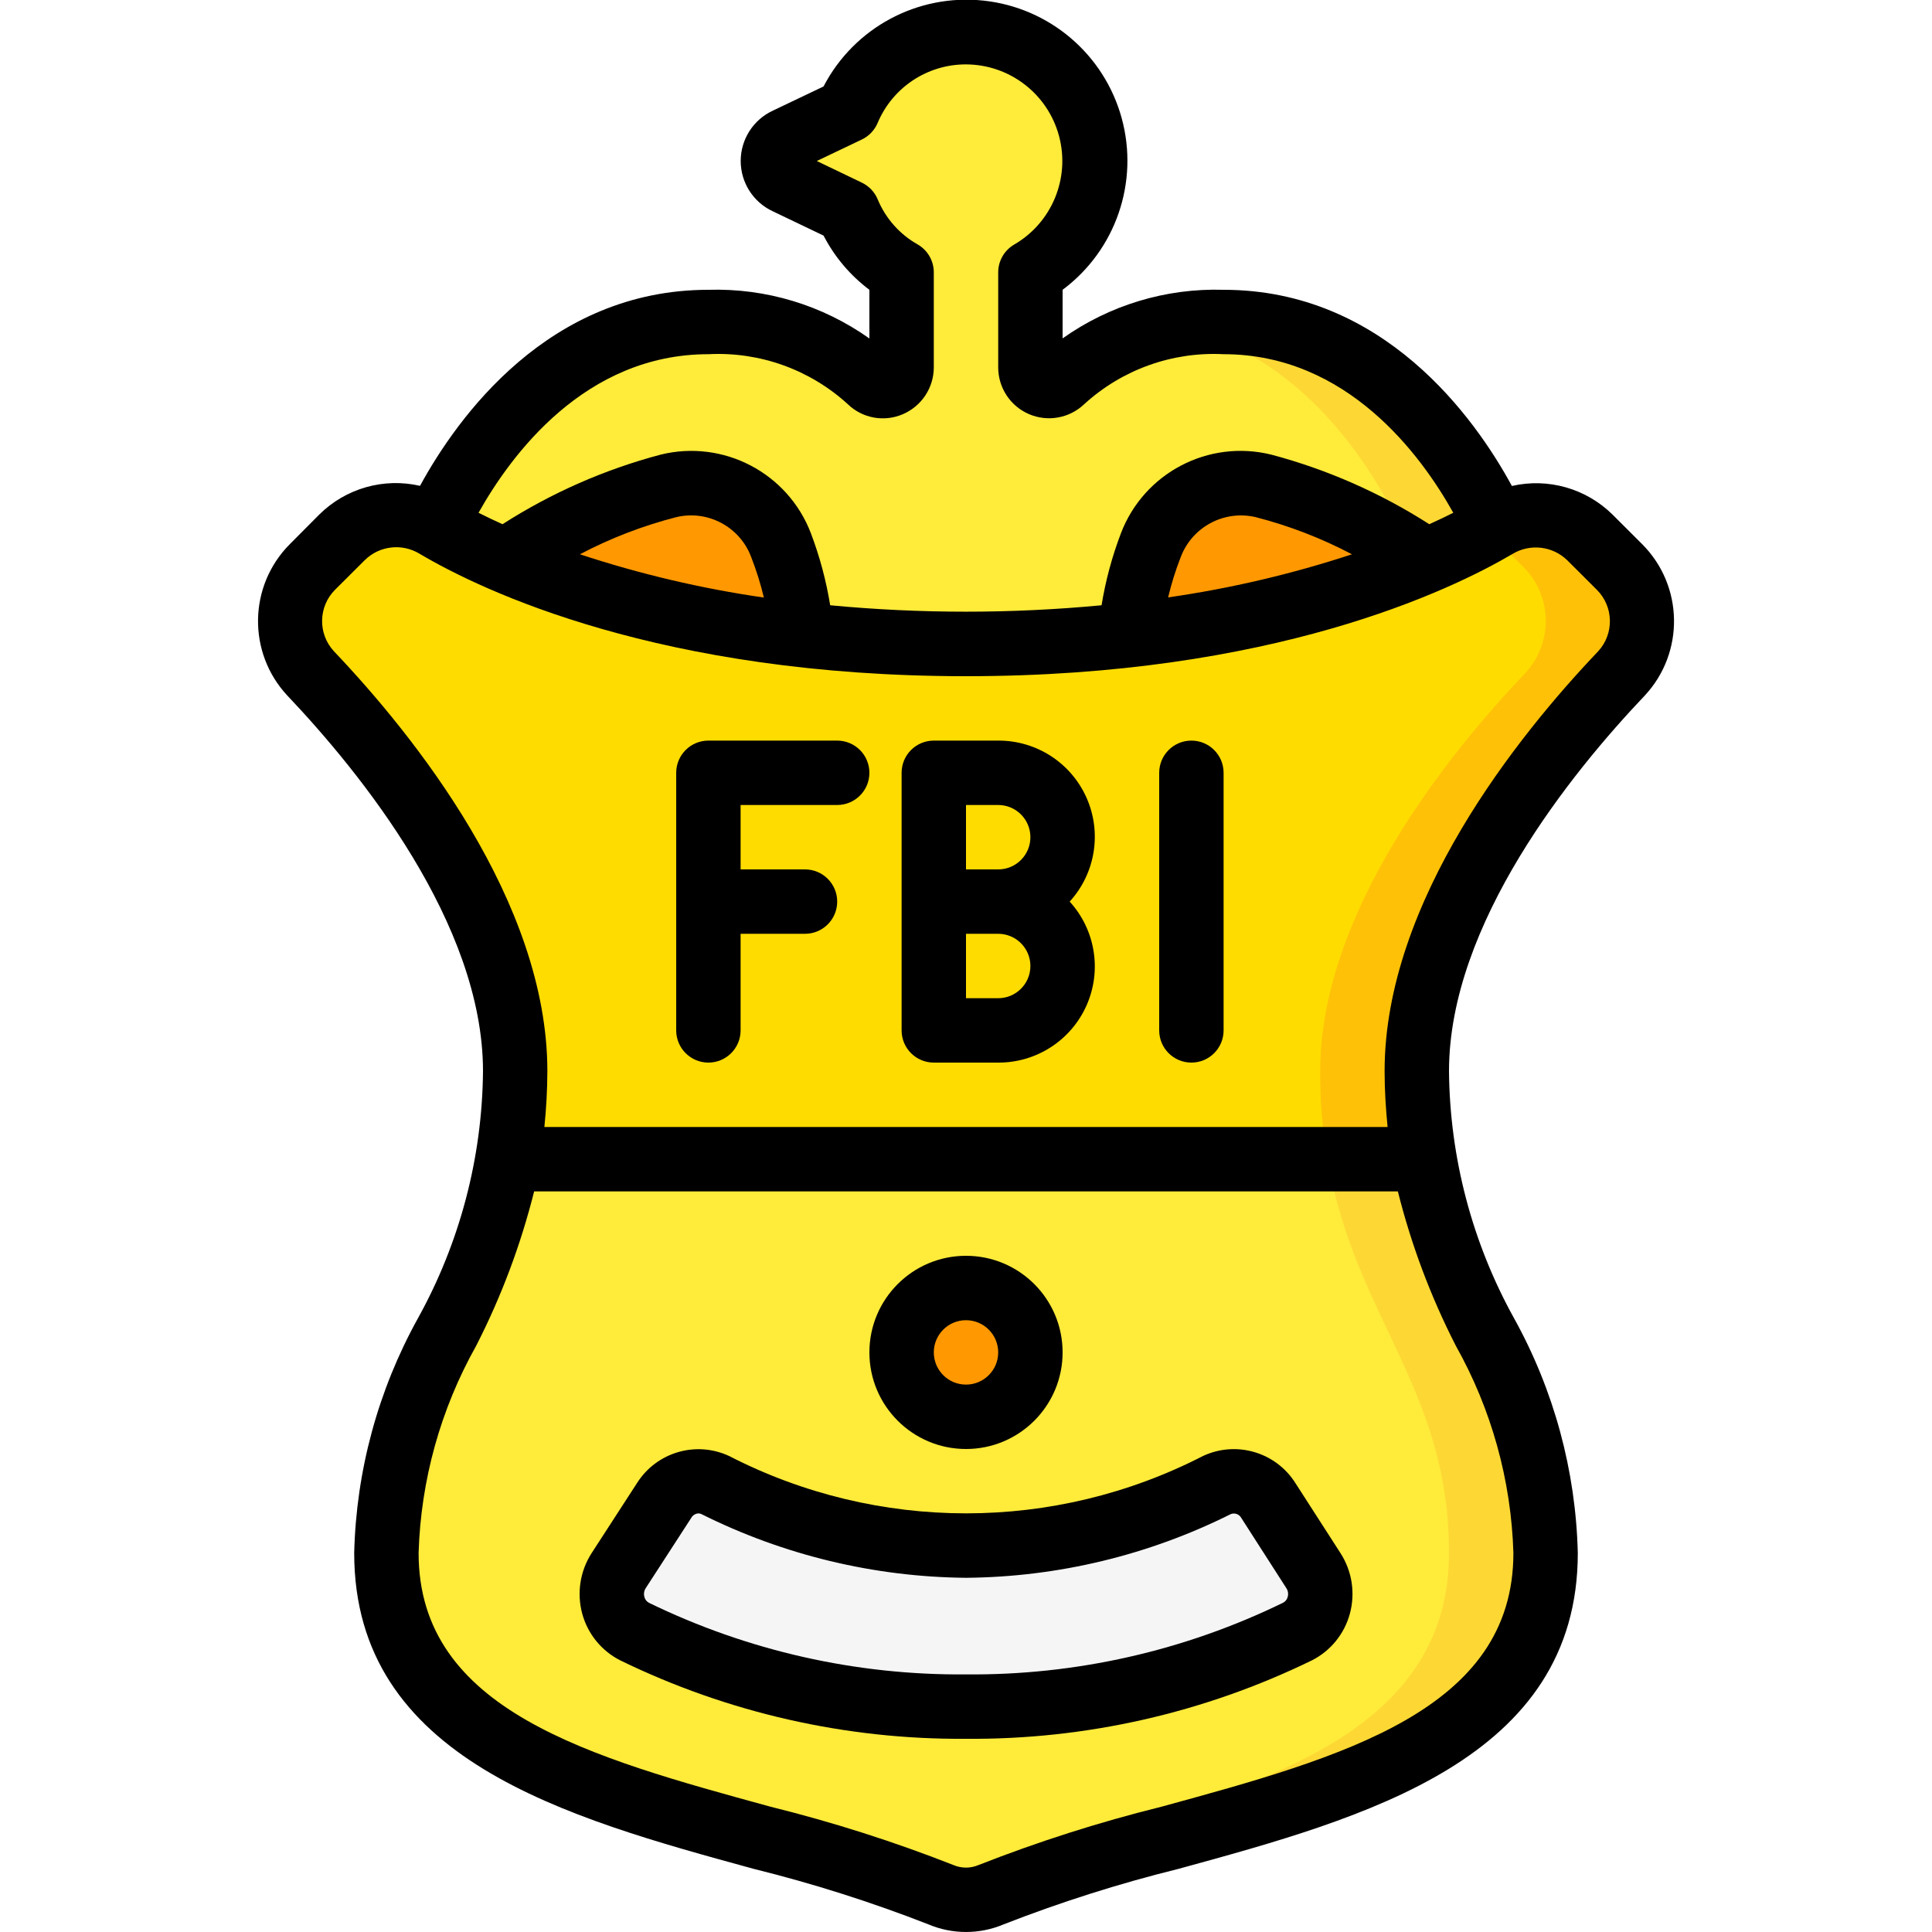
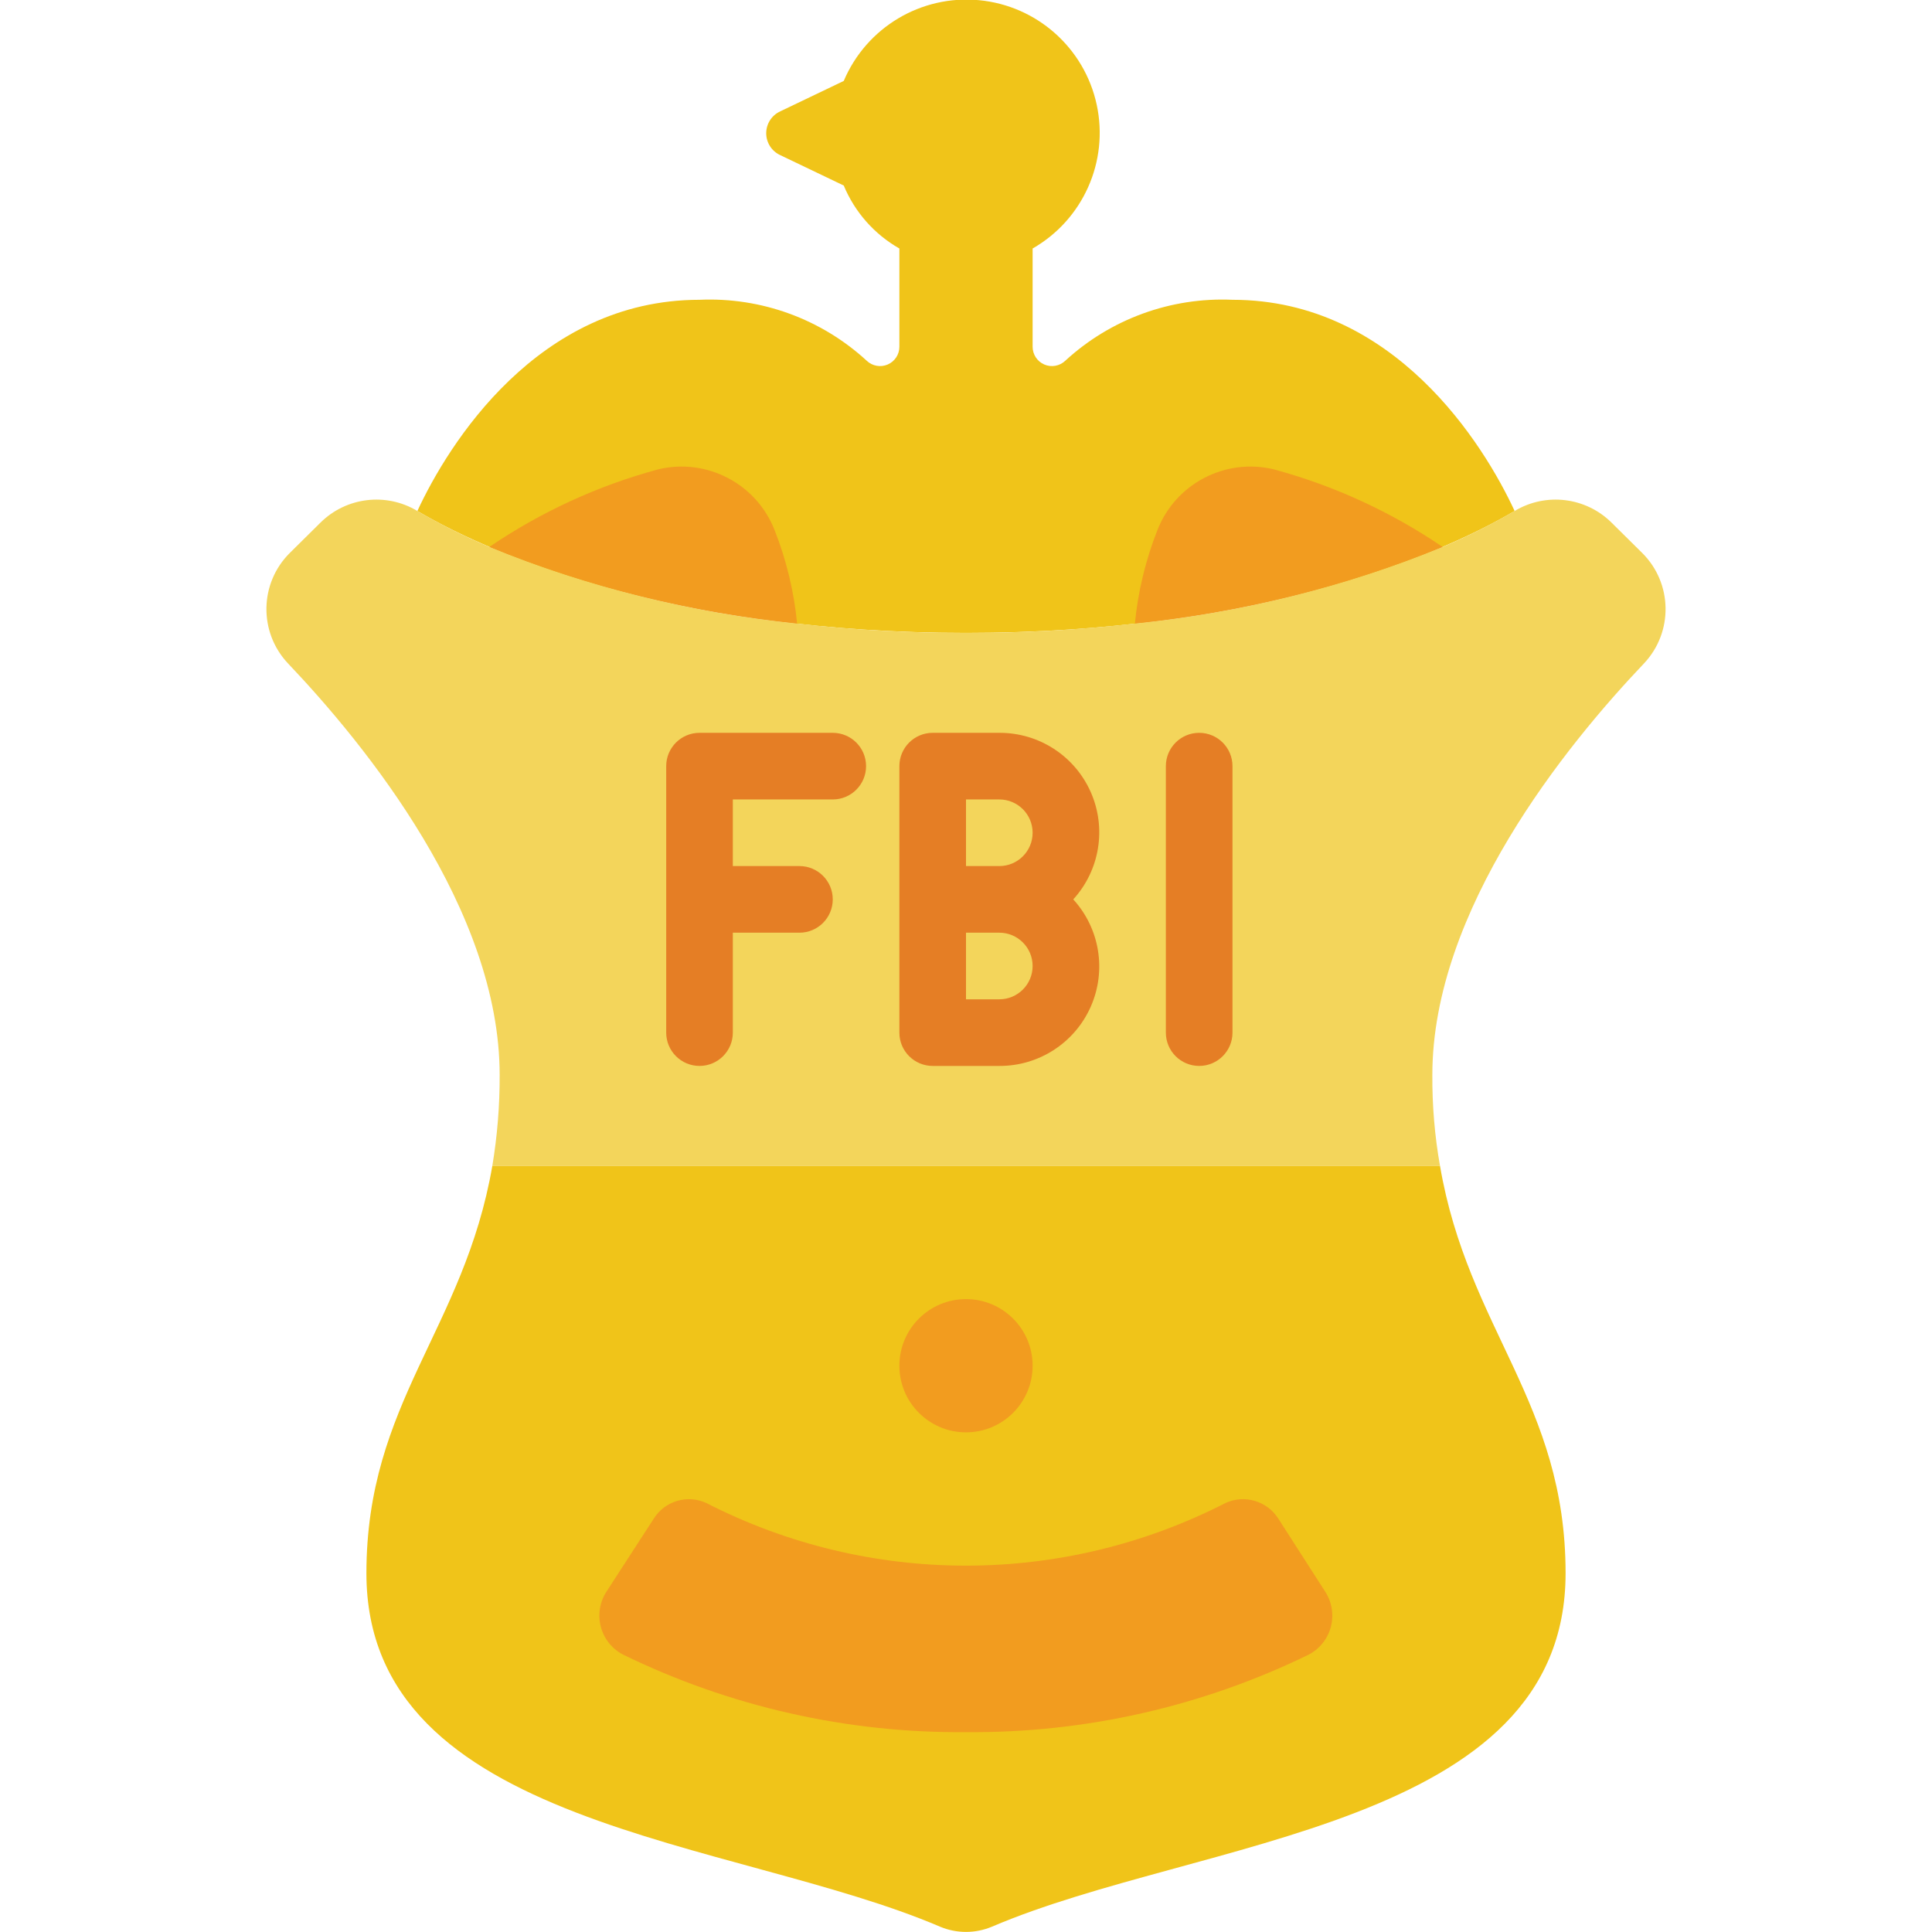
- <svg xmlns="http://www.w3.org/2000/svg" width="512" height="512" x="0" y="0" viewBox="0 0 44 60" style="enable-background:new 0 0 512 512" xml:space="preserve" class="">
+ <svg xmlns="http://www.w3.org/2000/svg" version="1.1" width="512" height="512" x="0" y="0" viewBox="0 0 42 58" style="enable-background:new 0 0 512 512" xml:space="preserve" class="">
  <g>
    <g fill="none" fill-rule="evenodd">
-       <path fill="#ffeb3a" d="M40 48.23c0 7.65-11.02 7.96-17.22 10.61a2.01 2.01 0 0 1-1.56 0C15.02 56.19 4 55.88 4 48.23 4 43.1 6.93 40.91 7.78 36h28.45c.84 4.91 3.77 7.1 3.77 12.23z" opacity="1" data-original="#ffeb3a" />
-       <path fill="#fdd834" d="M36.23 36h-3c.84 4.91 3.77 7.1 3.77 12.23 0 7.363-10.206 7.927-16.5 10.322.246.093.487.188.72.288a2.01 2.01 0 0 0 1.56 0C28.98 56.19 40 55.88 40 48.23c0-5.13-2.93-7.32-3.77-12.23z" opacity="1" data-original="#fdd834" />
-       <path fill="#ffdc00" d="M42.36 20.91C40.01 23.38 36 28.32 36 33.27c-.006.915.07 1.829.23 2.73H7.78c.15-.902.224-1.815.22-2.73 0-4.95-4.01-9.89-6.36-12.36a2.376 2.376 0 0 1 .06-3.31l.92-.91a2.387 2.387 0 0 1 2.91-.35 19.6 19.6 0 0 0 2.16 1.08 33.317 33.317 0 0 0 9.24 2.3A44 44 0 0 0 22 20a44 44 0 0 0 5.07-.28 33.317 33.317 0 0 0 9.24-2.3 19.6 19.6 0 0 0 2.16-1.08 2.387 2.387 0 0 1 2.91.35l.92.91c.912.906.938 2.372.06 3.31z" opacity="1" data-original="#ffdc00" class="" />
-       <path fill="#fec108" d="m42.3 17.6-.92-.91a2.387 2.387 0 0 0-2.91-.35c-.094.055-.2.113-.3.171a2.4 2.4 0 0 1 .213.179l.92.91c.912.906.938 2.372.06 3.31C37.01 23.38 33 28.32 33 33.27c-.006.915.07 1.829.23 2.73h3a15.12 15.12 0 0 1-.23-2.73c0-4.95 4.01-9.89 6.36-12.36a2.376 2.376 0 0 0-.06-3.31z" opacity="1" data-original="#fec108" />
-       <path fill="#f5f5f5" d="M22 53a23 23 0 0 1-10.3-2.33 1.32 1.32 0 0 1-.49-1.893l1.415-2.184a1.247 1.247 0 0 1 1.58-.471 17.088 17.088 0 0 0 15.584 0 1.257 1.257 0 0 1 1.594.479l1.4 2.181a1.321 1.321 0 0 1-.493 1.89A23.005 23.005 0 0 1 22 53z" opacity="1" data-original="#f5f5f5" />
-       <g fill="#ff9801" transform="translate(0 -1)">
-         <circle cx="22" cy="43" r="2" fill="#ff9801" opacity="1" data-original="#ff9801" />
-         <path d="M16.93 20.72a33.317 33.317 0 0 1-9.24-2.3 16.8 16.8 0 0 1 5.07-2.33 3 3 0 0 1 3.5 1.84c.351.894.577 1.833.67 2.79zM36.31 18.42a33.317 33.317 0 0 1-9.24 2.3c.093-.957.319-1.896.67-2.79a3 3 0 0 1 3.5-1.84 16.8 16.8 0 0 1 5.07 2.33z" fill="#ff9801" opacity="1" data-original="#ff9801" />
+       <path fill="#f0c419" d="M37.47 15.34C34.99 16.8 29.5 19 21 19S7.01 16.8 4.53 15.34C5.45 13.35 8.14 9 13 9a6.96 6.96 0 0 1 5.02 1.83.58.58 0 0 0 .98-.42V7.46a3.893 3.893 0 0 1-1.67-1.89l-1.9-.91a.723.723 0 0 1 0-1.32l1.9-.91A4 4 0 1 1 23 7.46v2.95a.58.58 0 0 0 .98.42A6.96 6.96 0 0 1 29 9c4.86 0 7.55 4.35 8.47 6.34z" opacity="1" data-original="#f0c419" class="" />
+       <path fill="#f3d55b" d="M41.36 19.91C39.01 22.38 35 27.32 35 32.27c-.006.915.07 1.829.23 2.73H6.78c.15-.902.224-1.815.22-2.73 0-4.95-4.01-9.89-6.36-12.36A2.376 2.376 0 0 1 .7 16.6l.92-.91a2.387 2.387 0 0 1 2.91-.35 19.6 19.6 0 0 0 2.16 1.08 33.317 33.317 0 0 0 9.24 2.3A44 44 0 0 0 21 19a44 44 0 0 0 5.07-.28 33.317 33.317 0 0 0 9.24-2.3 19.6 19.6 0 0 0 2.16-1.08 2.387 2.387 0 0 1 2.91.35l.92.91c.912.906.938 2.372.06 3.31z" opacity="1" data-original="#f3d55b" />
+       <path fill="#f0c419" d="M39 47.23c0 7.65-11.02 7.96-17.22 10.61a2.01 2.01 0 0 1-1.56 0C14.02 55.19 3 54.88 3 47.23 3 42.1 5.93 39.91 6.78 35h28.45c.84 4.91 3.77 7.1 3.77 12.23z" opacity="1" data-original="#f0c419" class="" />
+       <g fill="#e57e25">
+         <path d="M17 22h-4a1 1 0 0 0-1 1v8a1 1 0 0 0 2 0v-3h2a1 1 0 0 0 0-2h-2v-2h3a1 1 0 0 0 0-2zM28 22a1 1 0 0 0-1 1v8a1 1 0 0 0 2 0v-8a1 1 0 0 0-1-1z" fill="#e57e25" opacity="1" data-original="#e57e25" />
+         <path fill-rule="nonzero" d="M22 22h-2a1 1 0 0 0-1 1v8a1 1 0 0 0 1 1h2a2.987 2.987 0 0 0 2.22-5A2.987 2.987 0 0 0 22 22zm-1 2h1a1 1 0 0 1 0 2h-1zm1 6h-1v-2h1a1 1 0 0 1 0 2z" fill="#e57e25" opacity="1" data-original="#e57e25" />
      </g>
-       <path fill="#ffeb3a" d="M38.47 16.34a19.6 19.6 0 0 1-2.16 1.08 16.8 16.8 0 0 0-5.07-2.33 3 3 0 0 0-3.5 1.84 10.379 10.379 0 0 0-.67 2.79A44 44 0 0 1 22 20a44 44 0 0 1-5.07-.28 10.379 10.379 0 0 0-.67-2.79 3 3 0 0 0-3.5-1.84 16.8 16.8 0 0 0-5.07 2.33 19.6 19.6 0 0 1-2.16-1.08C6.45 14.35 9.14 10 14 10a6.96 6.96 0 0 1 5.02 1.83.58.58 0 0 0 .98-.42V8.46a3.893 3.893 0 0 1-1.67-1.89l-1.9-.91a.723.723 0 0 1 0-1.32l1.9-.91A4 4 0 1 1 24 8.46v2.95a.58.58 0 0 0 .98.42A6.96 6.96 0 0 1 30 10c4.86 0 7.55 4.35 8.47 6.34z" opacity="1" data-original="#ffeb3a" />
-       <path fill="#fdd834" d="M30 10a9.017 9.017 0 0 0-1.593.138c3.975.731 6.236 4.414 7.063 6.2-.15.088-.313.179-.485.273.535.3.99.582 1.325.807a19.6 19.6 0 0 0 2.16-1.08C37.55 14.35 34.86 10 30 10z" opacity="1" data-original="#fdd834" />
-       <g fill="#000">
-         <path d="M18 23h-4a1 1 0 0 0-1 1v8a1 1 0 0 0 2 0v-3h2a1 1 0 0 0 0-2h-2v-2h3a1 1 0 0 0 0-2zM29 23a1 1 0 0 0-1 1v8a1 1 0 0 0 2 0v-8a1 1 0 0 0-1-1z" fill="#000000" opacity="1" data-original="#000000" />
-         <g fill-rule="nonzero">
-           <path d="M23 23h-2a1 1 0 0 0-1 1v8a1 1 0 0 0 1 1h2a2.987 2.987 0 0 0 2.22-5A2.987 2.987 0 0 0 23 23zm-1 2h1a1 1 0 0 1 0 2h-1zm1 6h-1v-2h1a1 1 0 0 1 0 2zM32.229 46.057a2.261 2.261 0 0 0-2.866-.841 16.092 16.092 0 0 1-14.723 0 2.257 2.257 0 0 0-2.849.83l-1.416 2.185a2.345 2.345 0 0 0-.294 1.881 2.3 2.3 0 0 0 1.173 1.448A24.082 24.082 0 0 0 22 54c3.724.03 7.404-.806 10.75-2.44a2.294 2.294 0 0 0 1.171-1.445 2.341 2.341 0 0 0-.289-1.878zm-.238 3.534a.278.278 0 0 1-.145.184A22.018 22.018 0 0 1 22 52a22.05 22.05 0 0 1-9.843-2.222.28.28 0 0 1-.145-.185.334.334 0 0 1 .042-.272l1.415-2.184a.272.272 0 0 1 .222-.137.21.21 0 0 1 .089.02A18.758 18.758 0 0 0 22 49a18.749 18.749 0 0 0 8.225-1.979.262.262 0 0 1 .322.117l1.4 2.181c.054.08.07.18.044.272z" fill="#000000" opacity="1" data-original="#000000" />
-           <path d="M22 45a3 3 0 1 0 0-6 3 3 0 0 0 0 6zm0-4a1 1 0 1 1 0 2 1 1 0 0 1 0-2z" fill="#000000" opacity="1" data-original="#000000" />
-           <path d="M14 9c-4.966 0-7.8 3.97-8.956 6.088a3.371 3.371 0 0 0-3.129.892L1 16.9a3.389 3.389 0 0 0-.078 4.7C3.189 23.99 7 28.683 7 33.267a16.13 16.13 0 0 1-2.02 7.672A15.832 15.832 0 0 0 3 48.229c0 6.416 6.591 8.219 12.406 9.81a43.9 43.9 0 0 1 5.422 1.722 3 3 0 0 0 2.345 0 43.9 43.9 0 0 1 5.427-1.722c5.81-1.591 12.4-3.394 12.4-9.81a15.832 15.832 0 0 0-1.98-7.29A16.13 16.13 0 0 1 37 33.267c0-4.584 3.81-9.277 6.08-11.666A3.389 3.389 0 0 0 43 16.9l-.917-.915a3.376 3.376 0 0 0-3.13-.893C37.8 12.969 34.966 9 30 9a8.209 8.209 0 0 0-5 1.509V9a5 5 0 1 0-7.424-6.315L16 3.437a1.723 1.723 0 0 0 0 3.125l1.577.755A4.936 4.936 0 0 0 19 9v1.512A8.207 8.207 0 0 0 14 9zm14.067 47.11a45.3 45.3 0 0 0-5.678 1.811.991.991 0 0 1-.778 0 45.353 45.353 0 0 0-5.678-1.811C10.31 54.572 5 53.119 5 48.229a14 14 0 0 1 1.788-6.435A22.583 22.583 0 0 0 8.588 37h26.824a22.583 22.583 0 0 0 1.8 4.794A14 14 0 0 1 39 48.229c0 4.89-5.31 6.343-10.933 7.881zM40.673 17.4l.918.916c.525.522.543 1.367.041 1.911C39.155 22.829 35 27.988 35 33.267c0 .615.039 1.184.093 1.733H8.906a17.47 17.47 0 0 0 .093-1.733c0-5.279-4.154-10.438-6.631-13.044a1.378 1.378 0 0 1 .041-1.911l.919-.916a1.393 1.393 0 0 1 1.7-.2C6.963 18.343 12.5 21 22 21s15.037-2.656 16.978-3.8a1.4 1.4 0 0 1 1.695.2zm-30.663-.186c.948-.5 1.952-.886 2.99-1.153a1.992 1.992 0 0 1 2.329 1.239c.16.41.292.83.394 1.258a33.6 33.6 0 0 1-5.713-1.344zm18.267 1.339c.101-.426.232-.844.391-1.251A2 2 0 0 1 31 16.061c1.037.267 2.04.654 2.987 1.153a33.6 33.6 0 0 1-5.71 1.339zm-8.24-5.689c.585-.25.964-.824.963-1.459V8.46a1 1 0 0 0-.5-.868 2.87 2.87 0 0 1-1.242-1.4 1 1 0 0 0-.493-.52L17.366 5l1.4-.668a1 1 0 0 0 .49-.515A2.968 2.968 0 0 1 22 2a3 3 0 0 1 1.5 5.593 1 1 0 0 0-.5.867v2.945a1.58 1.58 0 0 0 2.668 1.15A5.962 5.962 0 0 1 30 11c3.837 0 6.133 3.133 7.133 4.925-.218.11-.468.229-.745.355-1.514-.97-3.17-1.7-4.907-2.161a3.977 3.977 0 0 0-4.671 2.446c-.275.722-.476 1.47-.6 2.232a44.6 44.6 0 0 1-8.428 0 11.514 11.514 0 0 0-.6-2.239 3.977 3.977 0 0 0-4.666-2.439 17.33 17.33 0 0 0-4.91 2.161 20.699 20.699 0 0 1-.745-.355C7.867 14.133 10.163 11 14 11a5.962 5.962 0 0 1 4.331 1.554c.454.438 1.127.56 1.706.31z" fill="#000000" opacity="1" data-original="#000000" />
-         </g>
+       <g fill="#f29c1f" transform="translate(-1 -1)">
+         <path d="M22 53a23 23 0 0 1-10.3-2.33 1.32 1.32 0 0 1-.49-1.893l1.415-2.184a1.247 1.247 0 0 1 1.58-.471 17.088 17.088 0 0 0 15.584 0 1.257 1.257 0 0 1 1.594.479l1.4 2.181a1.321 1.321 0 0 1-.493 1.89A23.005 23.005 0 0 1 22 53z" fill="#f29c1f" opacity="1" data-original="#f29c1f" />
+         <circle cx="22" cy="42" r="2" fill="#f29c1f" opacity="1" data-original="#f29c1f" />
+         <path d="M16.93 19.72a33.317 33.317 0 0 1-9.24-2.3 16.8 16.8 0 0 1 5.07-2.33 3 3 0 0 1 3.5 1.84c.351.894.577 1.833.67 2.79zM36.31 17.42a33.317 33.317 0 0 1-9.24 2.3c.093-.957.319-1.896.67-2.79a3 3 0 0 1 3.5-1.84 16.8 16.8 0 0 1 5.07 2.33z" fill="#f29c1f" opacity="1" data-original="#f29c1f" />
      </g>
    </g>
  </g>
</svg>
